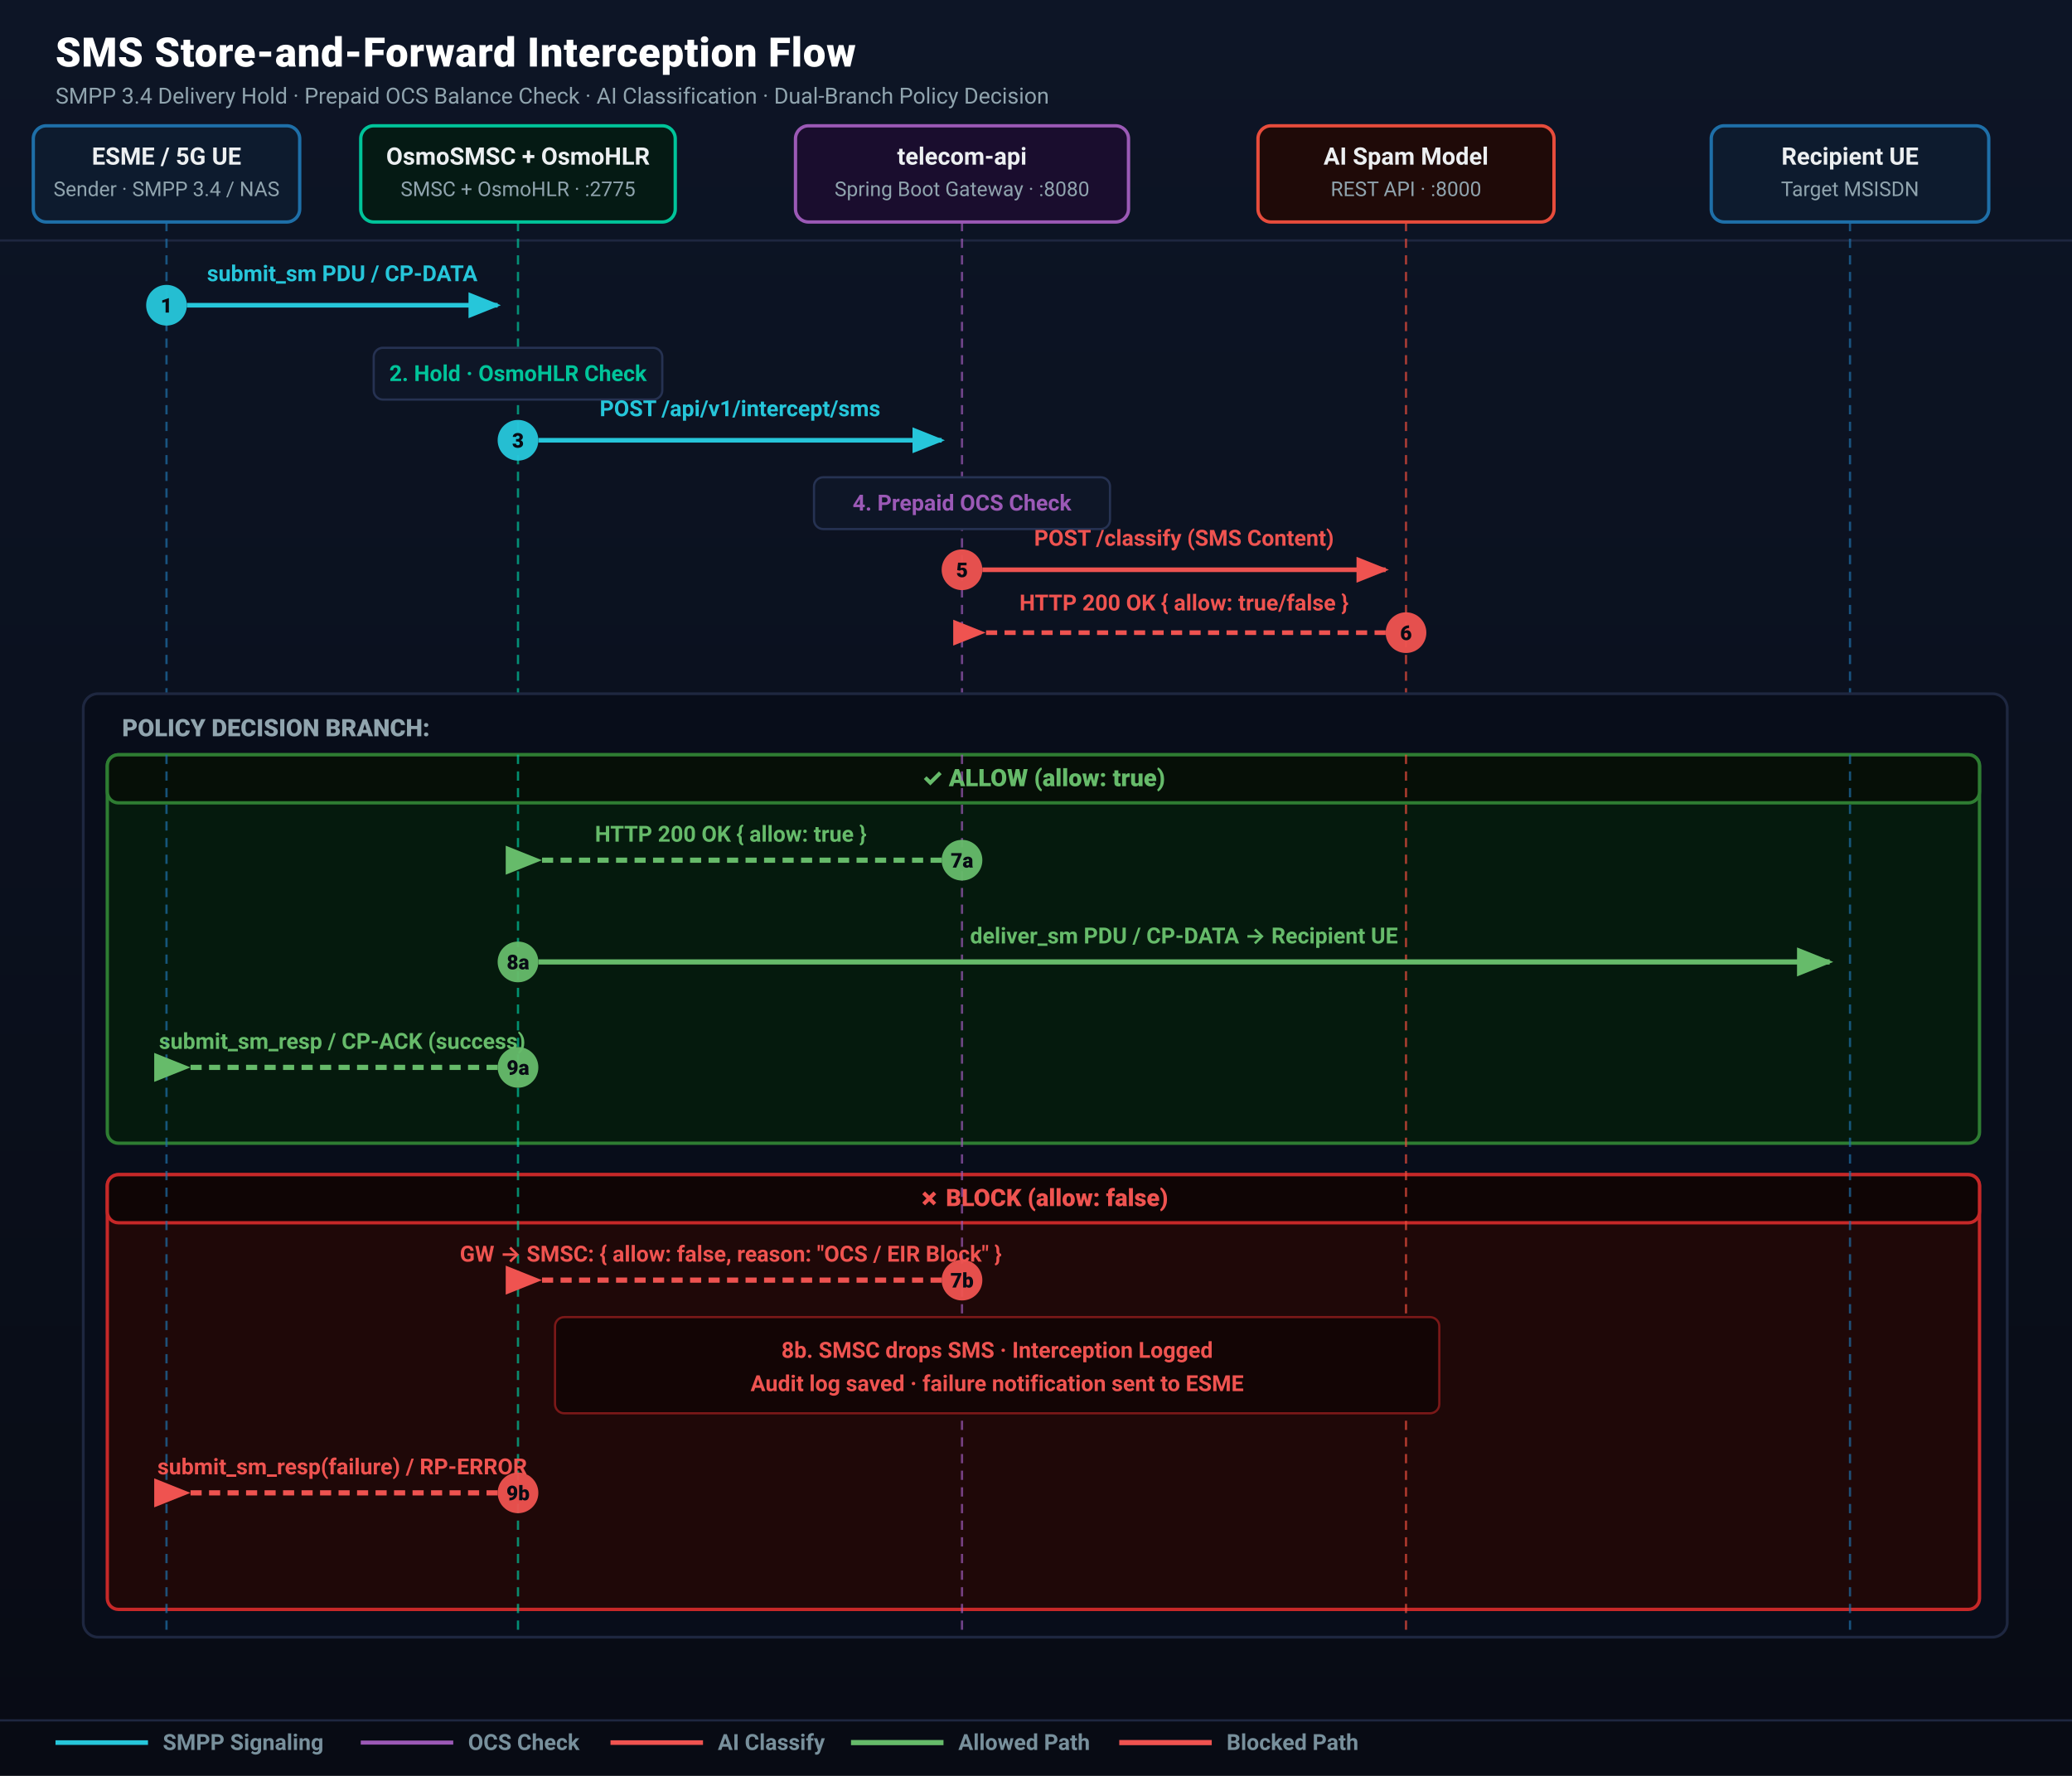
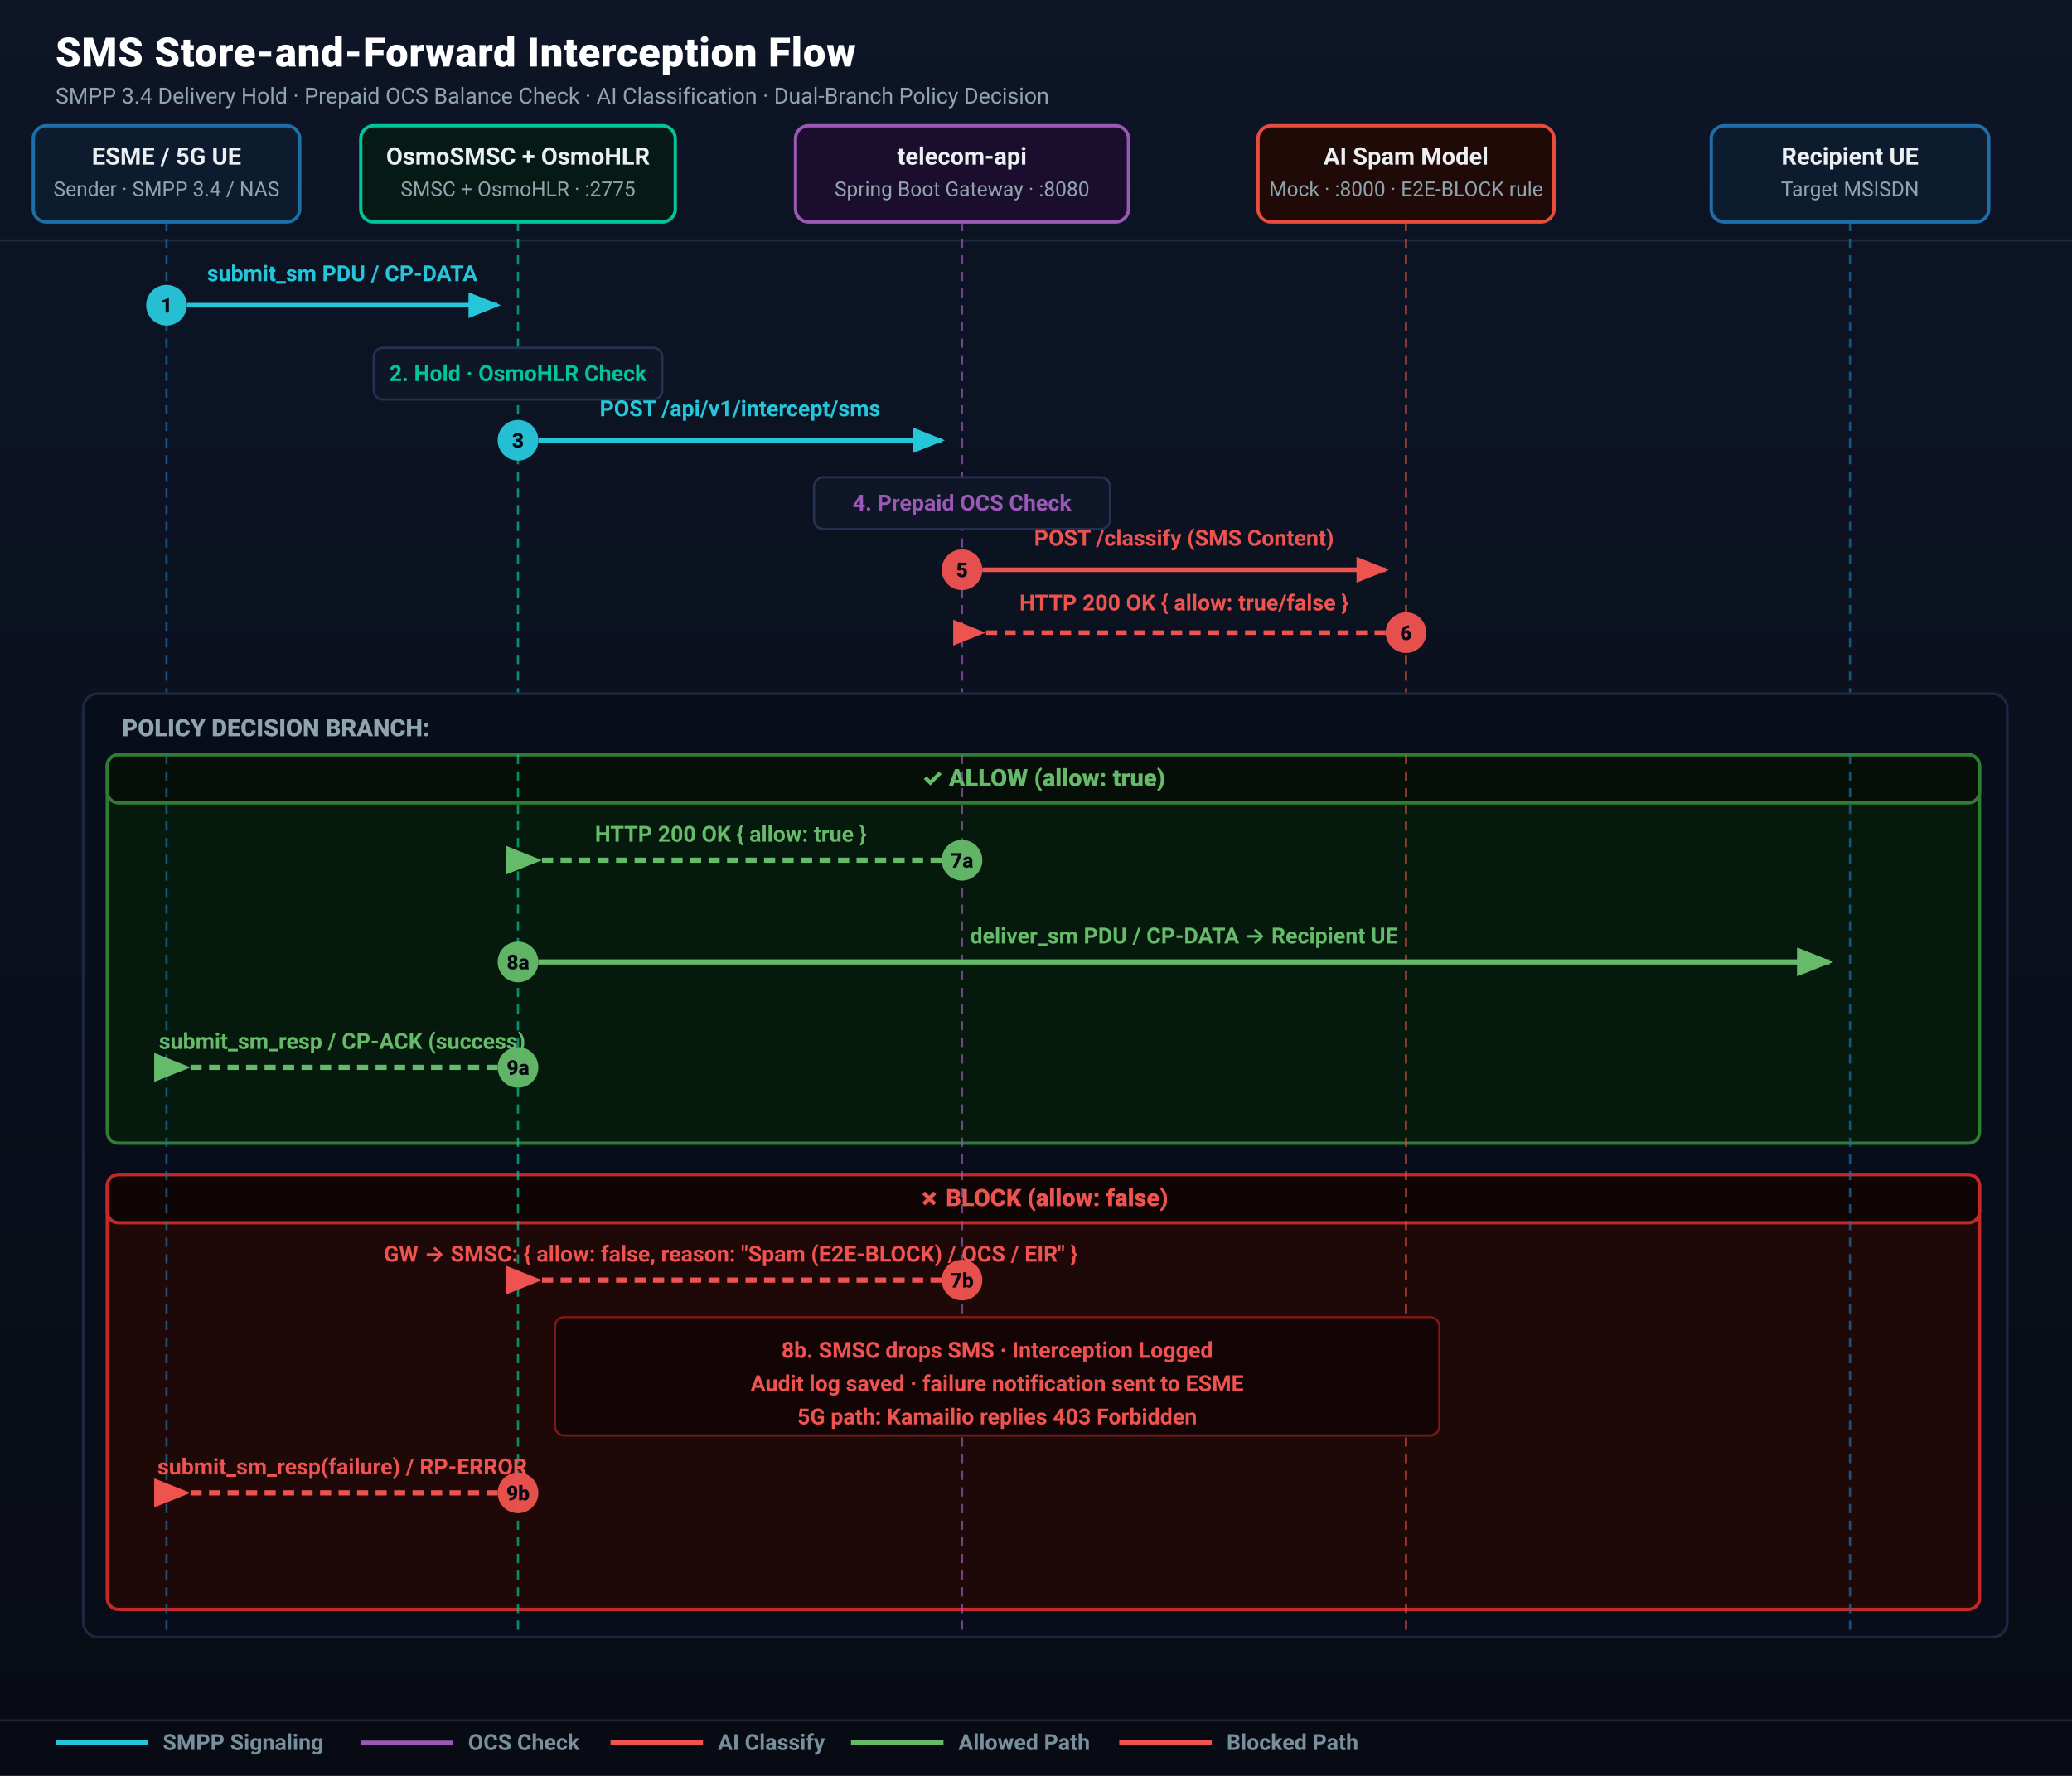
<svg xmlns="http://www.w3.org/2000/svg" viewBox="0 0 1120 960" width="100%" height="100%">
  <defs>
    <style>
      .bg { fill: #080b14; }
      .panel-client { fill: #0d1b2e; stroke: #1e6fa8; stroke-width: 1.8; }
      .panel-core   { fill: #051a14; stroke: #00c49a; stroke-width: 1.8; }
      .panel-gw     { fill: #1a0d2e; stroke: #9b59b6; stroke-width: 1.8; }
      .panel-ai     { fill: #1f0a08; stroke: #e74c3c; stroke-width: 1.8; }

      .badge-num { font-family: system-ui, -apple-system, BlinkMacSystemFont, 'Segoe UI', Roboto, sans-serif; font-size: 11px; font-weight: 800; fill: #080b14; }
      .title-main { font-family: system-ui, -apple-system, BlinkMacSystemFont, 'Segoe UI', Roboto, sans-serif; font-size: 22px; font-weight: 800; fill: #ffffff; letter-spacing: 0.3px; }
      .title-sub  { font-family: system-ui, -apple-system, BlinkMacSystemFont, 'Segoe UI', Roboto, sans-serif; font-size: 12px; fill: #90a4ae; }
      .node-name  { font-family: system-ui, -apple-system, BlinkMacSystemFont, 'Segoe UI', Roboto, sans-serif; font-size: 13px; font-weight: 700; fill: #eceff1; }
      .node-sub   { font-family: system-ui, -apple-system, BlinkMacSystemFont, 'Segoe UI', Roboto, sans-serif; font-size: 11px; fill: #90a4ae; }
      .lbl        { font-family: system-ui, -apple-system, BlinkMacSystemFont, 'Segoe UI', Roboto, sans-serif; font-size: 12px; font-weight: 700; }
      .branch-lbl { font-family: system-ui, -apple-system, BlinkMacSystemFont, 'Segoe UI', Roboto, sans-serif; font-size: 13px; font-weight: 800; }

      .lifeline-client { stroke: #1e6fa8; stroke-width: 1.2; stroke-dasharray: 5,4; opacity: 0.7; }
      .lifeline-core   { stroke: #00c49a; stroke-width: 1.2; stroke-dasharray: 5,4; opacity: 0.7; }
      .lifeline-gw     { stroke: #9b59b6; stroke-width: 1.2; stroke-dasharray: 5,4; opacity: 0.7; }
      .lifeline-ai     { stroke: #e74c3c; stroke-width: 1.2; stroke-dasharray: 5,4; opacity: 0.7; }

      .arrow-smpp  { stroke: #26c6da; stroke-width: 2.5; fill: none; }
      .arrow-ocs   { stroke: #9b59b6; stroke-width: 2.2; fill: none; }
      .arrow-ai    { stroke: #ef5350; stroke-width: 2.5; fill: none; }
      .arrow-allow { stroke: #66bb6a; stroke-width: 2.8; fill: none; }
      .arrow-block { stroke: #ef5350; stroke-width: 2.8; fill: none; }
      .arrow-resp  { stroke-dasharray: 6,4; }

      .divider { stroke: #1e2740; stroke-width: 1.2; }
      .branch-allow { fill: #051a0d; stroke: #2e7d32; stroke-width: 1.8; }
      .branch-block { fill: #1f0808; stroke: #c62828; stroke-width: 1.8; }
      .branch-label-allow { fill: #060f07; stroke: #2e7d32; stroke-width: 1.8; }
      .branch-label-block { fill: #0f0505; stroke: #c62828; stroke-width: 1.8; }
      .note-box { fill: #0e1627; stroke: #263252; stroke-width: 1.2; }
    </style>
    <marker id="h-smpp" viewBox="0 0 10 8" refX="9" refY="4" markerWidth="7" markerHeight="7" orient="auto" overflow="visible">
      <path d="M 0 0 L 10 4 L 0 8 z" fill="#26c6da" />
    </marker>
    <marker id="h-smpp-l" viewBox="0 0 10 8" refX="1" refY="4" markerWidth="7" markerHeight="7" orient="auto-start-reverse" overflow="visible">
      <path d="M 10 0 L 0 4 L 10 8 z" fill="#26c6da" />
    </marker>
    <marker id="h-ocs" viewBox="0 0 10 8" refX="9" refY="4" markerWidth="7" markerHeight="7" orient="auto" overflow="visible">
      <path d="M 0 0 L 10 4 L 0 8 z" fill="#9b59b6" />
    </marker>
    <marker id="h-ai" viewBox="0 0 10 8" refX="9" refY="4" markerWidth="7" markerHeight="7" orient="auto" overflow="visible">
      <path d="M 0 0 L 10 4 L 0 8 z" fill="#ef5350" />
    </marker>
    <marker id="h-ai-l" viewBox="0 0 10 8" refX="1" refY="4" markerWidth="7" markerHeight="7" orient="auto-start-reverse" overflow="visible">
      <path d="M 10 0 L 0 4 L 10 8 z" fill="#ef5350" />
    </marker>
    <marker id="h-allow" viewBox="0 0 10 8" refX="9" refY="4" markerWidth="7" markerHeight="7" orient="auto" overflow="visible">
      <path d="M 0 0 L 10 4 L 0 8 z" fill="#66bb6a" />
    </marker>
    <marker id="h-allow-l" viewBox="0 0 10 8" refX="1" refY="4" markerWidth="7" markerHeight="7" orient="auto-start-reverse" overflow="visible">
      <path d="M 10 0 L 0 4 L 10 8 z" fill="#66bb6a" />
    </marker>
    <marker id="h-block" viewBox="0 0 10 8" refX="9" refY="4" markerWidth="7" markerHeight="7" orient="auto" overflow="visible">
      <path d="M 0 0 L 10 4 L 0 8 z" fill="#ef5350" />
    </marker>
    <marker id="h-block-l" viewBox="0 0 10 8" refX="1" refY="4" markerWidth="7" markerHeight="7" orient="auto-start-reverse" overflow="visible">
      <path d="M 10 0 L 0 4 L 10 8 z" fill="#ef5350" />
    </marker>
    <linearGradient id="grad-bg" x1="0" y1="0" x2="0" y2="1">
      <stop offset="0%" stop-color="#0d1526" />
      <stop offset="100%" stop-color="#080b14" />
    </linearGradient>
    <filter id="glow-teal">
      <feGaussianBlur stdDeviation="2.5" result="blur" />
      <feMerge>
        <feMergeNode in="blur" />
        <feMergeNode in="SourceGraphic" />
      </feMerge>
    </filter>
  </defs>
  <rect width="1120" height="960" fill="url(#grad-bg)" />
  <line x1="0" y1="130" x2="1120" y2="130" class="divider" />
  <line x1="0" y1="930" x2="1120" y2="930" class="divider" />
  <text x="30" y="36" class="title-main">SMS Store-and-Forward Interception Flow</text>
  <text x="30" y="56" class="title-sub">SMPP 3.4 Delivery Hold · Prepaid OCS Balance Check · AI Classification · Dual-Branch Policy Decision</text>
  <rect x="18" y="68" width="144" height="52" rx="7" class="panel-client" />
  <text x="90" y="89" text-anchor="middle" class="node-name">ESME / 5G UE</text>
  <text x="90" y="106" text-anchor="middle" class="node-sub">Sender · SMPP 3.4 / NAS</text>
  <line x1="90" y1="120" x2="90" y2="885" class="lifeline-client" />
  <rect x="195" y="68" width="170" height="52" rx="7" class="panel-core" />
  <text x="280" y="89" text-anchor="middle" class="node-name">OsmoSMSC + OsmoHLR</text>
  <text x="280" y="106" text-anchor="middle" class="node-sub">SMSC + OsmoHLR · :2775</text>
  <line x1="280" y1="120" x2="280" y2="885" class="lifeline-core" />
  <rect x="430" y="68" width="180" height="52" rx="7" class="panel-gw" />
  <text x="520" y="89" text-anchor="middle" class="node-name">telecom-api</text>
  <text x="520" y="106" text-anchor="middle" class="node-sub">Spring Boot Gateway · :8080</text>
  <line x1="520" y1="120" x2="520" y2="885" class="lifeline-gw" />
  <rect x="680" y="68" width="160" height="52" rx="7" class="panel-ai" />
  <text x="760" y="89" text-anchor="middle" class="node-name">AI Spam Model</text>
-   <text x="760" y="106" text-anchor="middle" class="node-sub">REST API · :8000</text>
+   <text x="760" y="106" text-anchor="middle" class="node-sub">Mock · :8000 · E2E-BLOCK rule</text>
  <line x1="760" y1="120" x2="760" y2="885" class="lifeline-ai" />
  <rect x="925" y="68" width="150" height="52" rx="7" class="panel-client" />
  <text x="1000" y="89" text-anchor="middle" class="node-name">Recipient UE</text>
  <text x="1000" y="106" text-anchor="middle" class="node-sub">Target MSISDN</text>
  <line x1="1000" y1="120" x2="1000" y2="885" class="lifeline-client" />
  <circle cx="90" cy="165" r="11" fill="#26c6da" opacity="0.95" />
  <text x="90" y="169" text-anchor="middle" class="badge-num">1</text>
  <line x1="101" y1="165" x2="269" y2="165" class="arrow-smpp" marker-end="url(#h-smpp)" />
  <text x="185" y="152" text-anchor="middle" class="lbl" fill="#26c6da">submit_sm PDU / CP-DATA</text>
  <rect x="202" y="188" width="156" height="28" rx="5" class="note-box" stroke="#00c49a" />
  <text x="280" y="206" text-anchor="middle" class="lbl" fill="#00c49a">2. Hold · OsmoHLR Check</text>
  <circle cx="280" cy="238" r="11" fill="#26c6da" opacity="0.95" />
  <text x="280" y="242" text-anchor="middle" class="badge-num">3</text>
  <line x1="291" y1="238" x2="509" y2="238" class="arrow-smpp" marker-end="url(#h-smpp)" />
  <text x="400" y="225" text-anchor="middle" class="lbl" fill="#26c6da">POST /api/v1/intercept/sms</text>
  <rect x="440" y="258" width="160" height="28" rx="5" class="note-box" stroke="#9b59b6" />
  <text x="520" y="276" text-anchor="middle" class="lbl" fill="#9b59b6">4. Prepaid OCS Check</text>
  <circle cx="520" cy="308" r="11" fill="#ef5350" opacity="0.95" />
  <text x="520" y="312" text-anchor="middle" class="badge-num">5</text>
  <line x1="531" y1="308" x2="749" y2="308" class="arrow-ai" marker-end="url(#h-ai)" />
  <text x="640" y="295" text-anchor="middle" class="lbl" fill="#ef5350">POST /classify (SMS Content)</text>
  <circle cx="760" cy="342" r="11" fill="#ef5350" opacity="0.95" />
  <text x="760" y="346" text-anchor="middle" class="badge-num">6</text>
  <line x1="749" y1="342" x2="531" y2="342" class="arrow-ai arrow-resp" stroke-dasharray="6,4" marker-end="url(#h-ai-l)" />
  <text x="640" y="330" text-anchor="middle" class="lbl" fill="#ef5350">HTTP 200 OK { allow: true/false }</text>
  <rect x="45" y="375" width="1040" height="510" rx="8" fill="#080d1a" stroke="#1e2740" stroke-width="1.5" />
  <text x="66" y="398" class="branch-lbl" fill="#90a4ae">POLICY DECISION BRANCH:</text>
  <rect x="58" y="408" width="1012" height="210" rx="6" class="branch-allow" />
  <rect x="58" y="408" width="1012" height="26" rx="6" class="branch-label-allow" />
  <text x="564" y="425" text-anchor="middle" class="branch-lbl" fill="#66bb6a">✓ ALLOW  (allow: true)</text>
  <rect x="58" y="635" width="1012" height="235" rx="6" class="branch-block" />
  <rect x="58" y="635" width="1012" height="26" rx="6" class="branch-label-block" />
  <text x="564" y="652" text-anchor="middle" class="branch-lbl" fill="#ef5350">✗ BLOCK  (allow: false)</text>
  <line x1="90" y1="408" x2="90" y2="885" class="lifeline-client" />
  <line x1="280" y1="408" x2="280" y2="885" class="lifeline-core" />
  <line x1="520" y1="408" x2="520" y2="885" class="lifeline-gw" />
  <line x1="760" y1="408" x2="760" y2="885" class="lifeline-ai" />
  <line x1="1000" y1="408" x2="1000" y2="885" class="lifeline-client" />
  <text x="395" y="455" text-anchor="middle" class="lbl" fill="#66bb6a">HTTP 200 OK { allow: true }</text>
  <circle cx="520" cy="465" r="11" fill="#66bb6a" opacity="0.95" />
  <text x="520" y="469" text-anchor="middle" class="badge-num" fill="#000">7a</text>
  <line x1="509" y1="465" x2="291" y2="465" class="arrow-allow arrow-resp" stroke-dasharray="6,4" marker-end="url(#h-allow-l)" />
  <text x="640" y="510" text-anchor="middle" class="lbl" fill="#66bb6a">deliver_sm PDU / CP-DATA → Recipient UE</text>
  <circle cx="280" cy="520" r="11" fill="#66bb6a" opacity="0.95" />
  <text x="280" y="524" text-anchor="middle" class="badge-num" fill="#000">8a</text>
  <line x1="291" y1="520" x2="989" y2="520" class="arrow-allow" marker-end="url(#h-allow)" />
  <text x="185" y="567" text-anchor="middle" class="lbl" fill="#66bb6a">submit_sm_resp / CP-ACK (success)</text>
  <circle cx="280" cy="577" r="11" fill="#66bb6a" opacity="0.95" />
  <text x="280" y="581" text-anchor="middle" class="badge-num" fill="#000">9a</text>
  <line x1="269" y1="577" x2="101" y2="577" class="arrow-allow arrow-resp" stroke-dasharray="6,4" marker-end="url(#h-allow-l)" />
-   <text x="395" y="682" text-anchor="middle" class="lbl" fill="#ef5350">GW → SMSC: { allow: false, reason: "OCS / EIR Block" }</text>
+   <text x="395" y="682" text-anchor="middle" class="lbl" fill="#ef5350">GW → SMSC: { allow: false, reason: "Spam (E2E-BLOCK) / OCS / EIR" }</text>
  <circle cx="520" cy="692" r="11" fill="#ef5350" opacity="0.95" />
  <text x="520" y="696" text-anchor="middle" class="badge-num">7b</text>
  <line x1="509" y1="692" x2="291" y2="692" class="arrow-block arrow-resp" stroke-dasharray="6,4" marker-end="url(#h-block-l)" />
-   <rect x="300" y="712" width="478" height="52" rx="5" fill="#130505" stroke="#7b1818" stroke-width="1.2" />
+   <rect x="300" y="712" width="478" height="64" rx="5" fill="#130505" stroke="#7b1818" stroke-width="1.2" />
  <text x="539" y="734" text-anchor="middle" class="lbl" fill="#ef5350">8b. SMSC drops SMS · Interception Logged</text>
  <text x="539" y="752" text-anchor="middle" class="lbl" fill="#ef5350">Audit log saved · failure notification sent to ESME</text>
+   <text x="539" y="770" text-anchor="middle" class="lbl" fill="#ef5350">5G path: Kamailio replies 403 Forbidden</text>
  <text x="185" y="797" text-anchor="middle" class="lbl" fill="#ef5350">submit_sm_resp(failure) / RP-ERROR</text>
  <circle cx="280" cy="807" r="11" fill="#ef5350" opacity="0.95" />
  <text x="280" y="811" text-anchor="middle" class="badge-num">9b</text>
  <line x1="269" y1="807" x2="101" y2="807" class="arrow-block arrow-resp" stroke-dasharray="6,4" marker-end="url(#h-block-l)" />
  <line x1="30" y1="942" x2="80" y2="942" stroke="#26c6da" stroke-width="2.5" />
  <text x="88" y="946" class="lbl" fill="#78909c" font-size="11">SMPP Signaling</text>
  <line x1="195" y1="942" x2="245" y2="942" stroke="#9b59b6" stroke-width="2.2" />
  <text x="253" y="946" class="lbl" fill="#78909c" font-size="11">OCS Check</text>
  <line x1="330" y1="942" x2="380" y2="942" stroke="#ef5350" stroke-width="2.5" />
  <text x="388" y="946" class="lbl" fill="#78909c" font-size="11">AI Classify</text>
  <line x1="460" y1="942" x2="510" y2="942" stroke="#66bb6a" stroke-width="2.8" />
  <text x="518" y="946" class="lbl" fill="#78909c" font-size="11">Allowed Path</text>
  <line x1="605" y1="942" x2="655" y2="942" stroke="#ef5350" stroke-width="2.8" />
  <text x="663" y="946" class="lbl" fill="#78909c" font-size="11">Blocked Path</text>
</svg>
